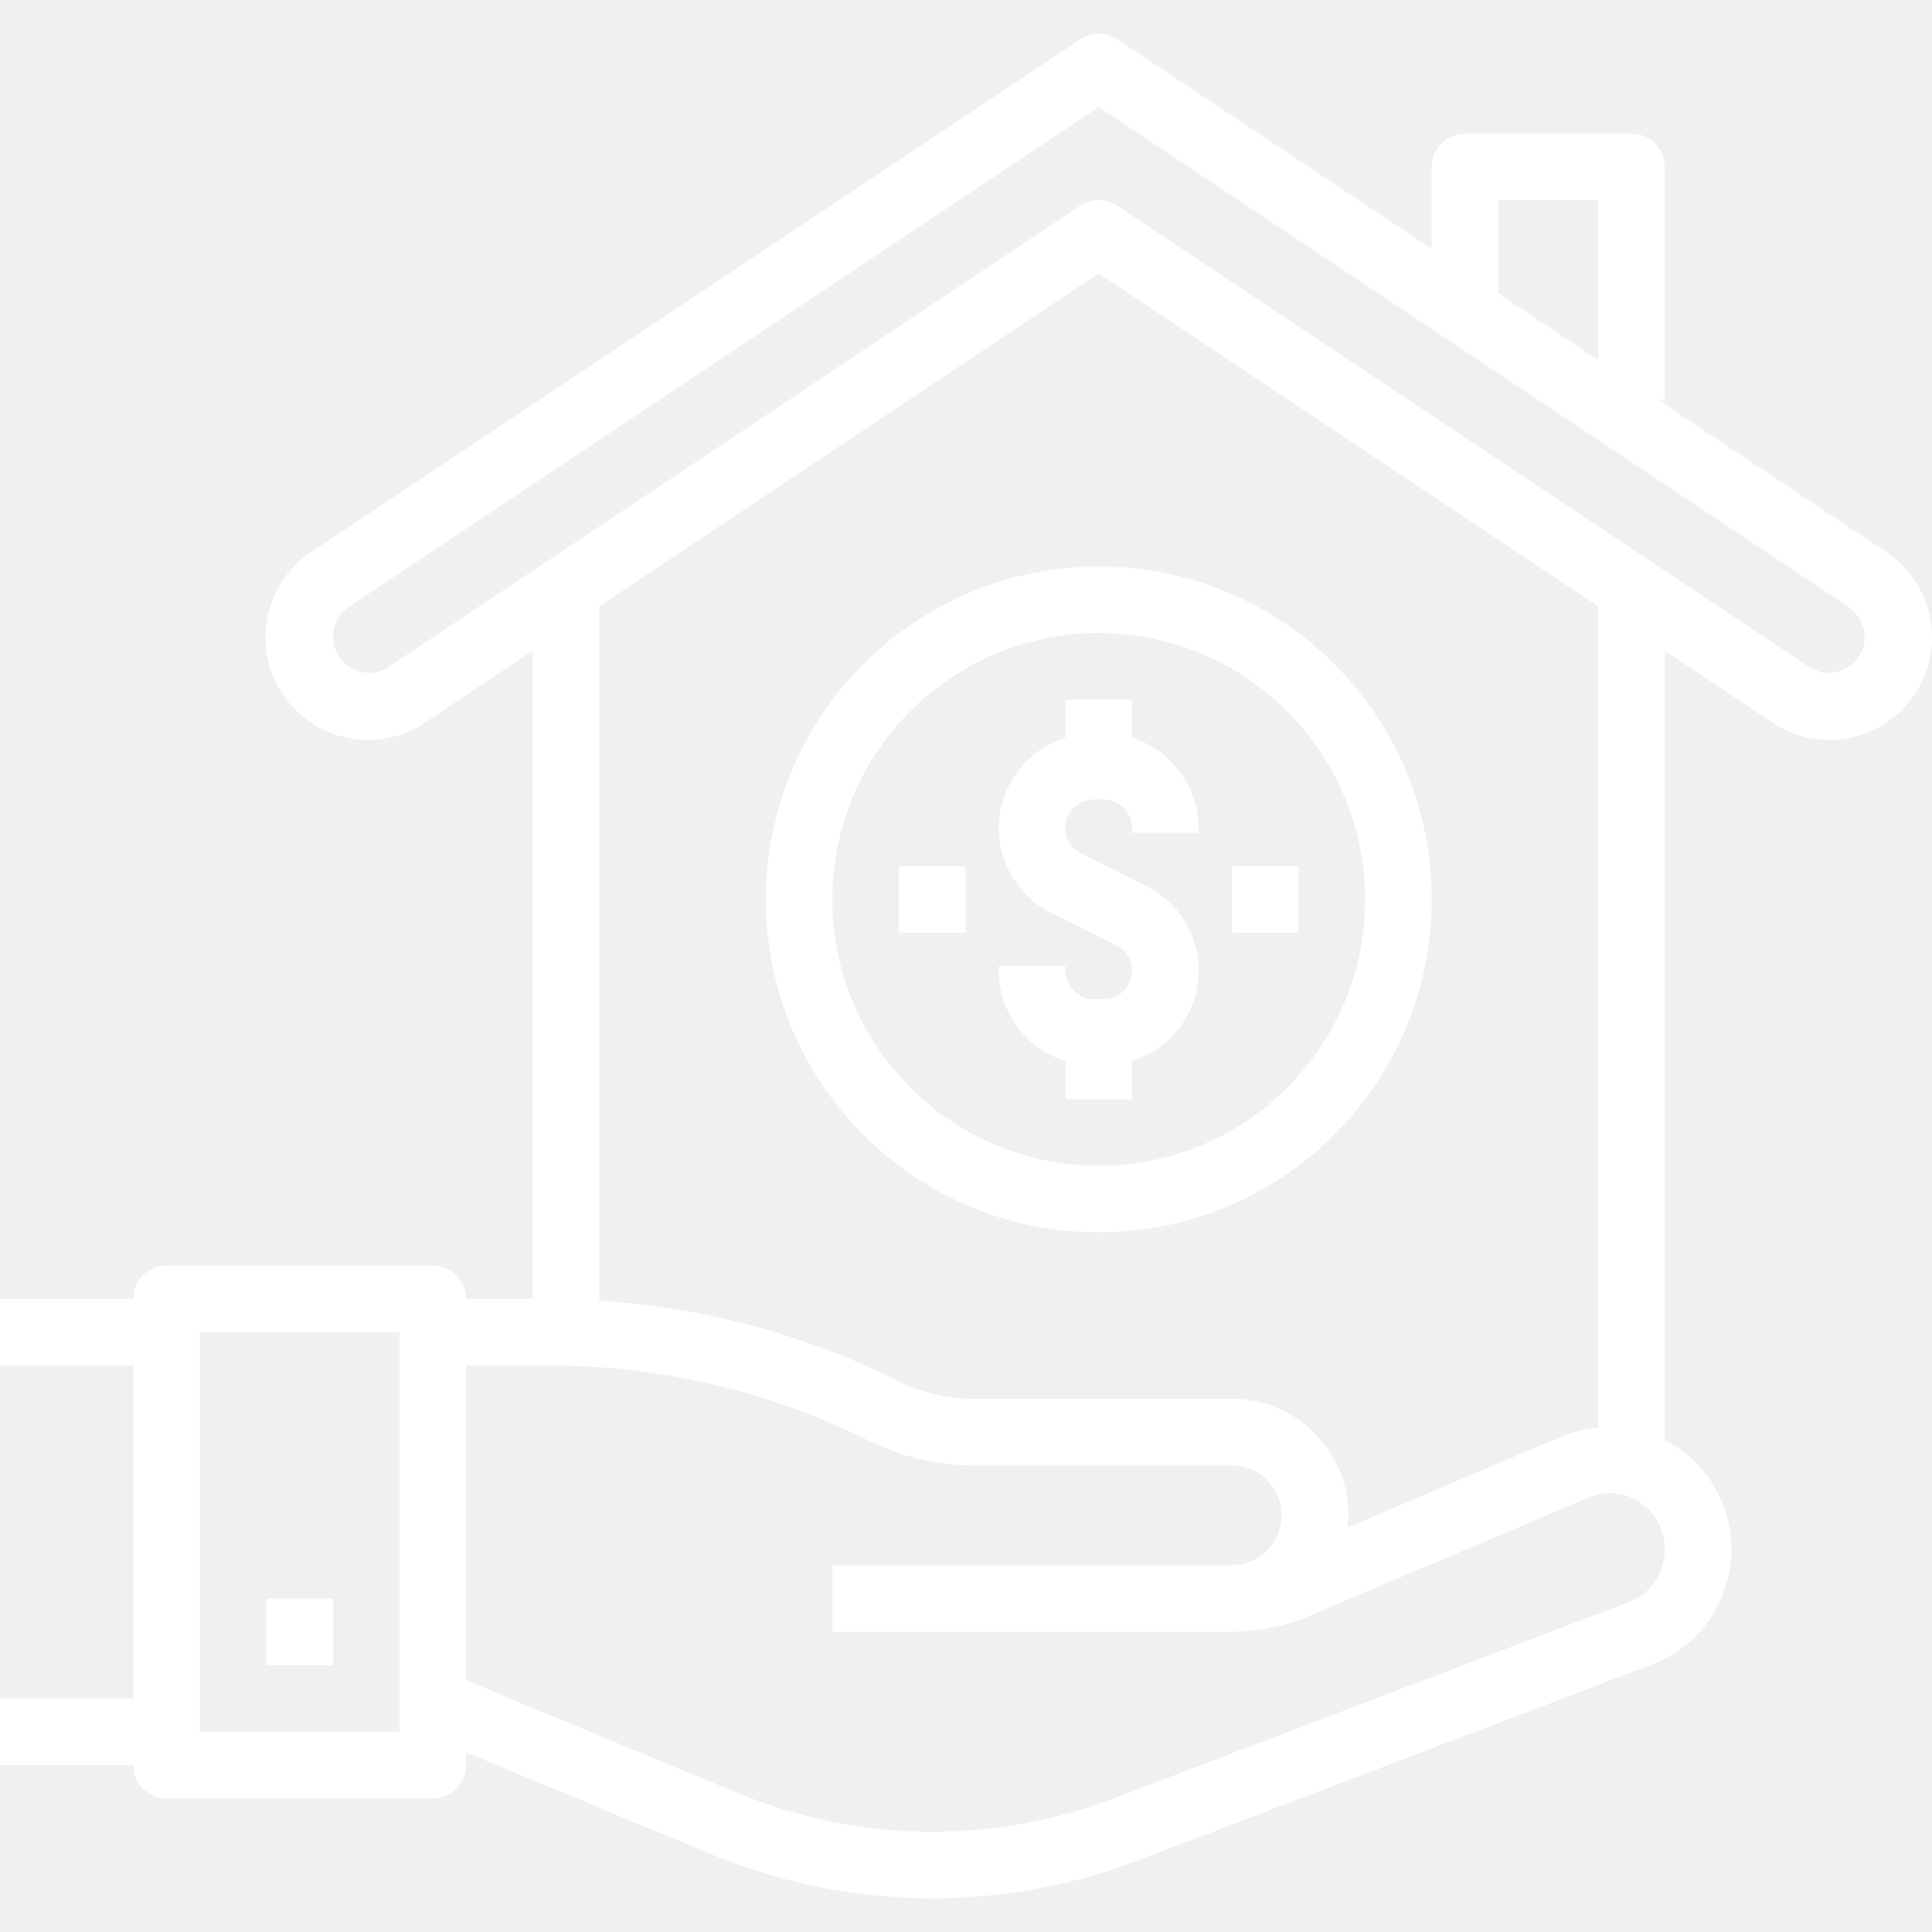
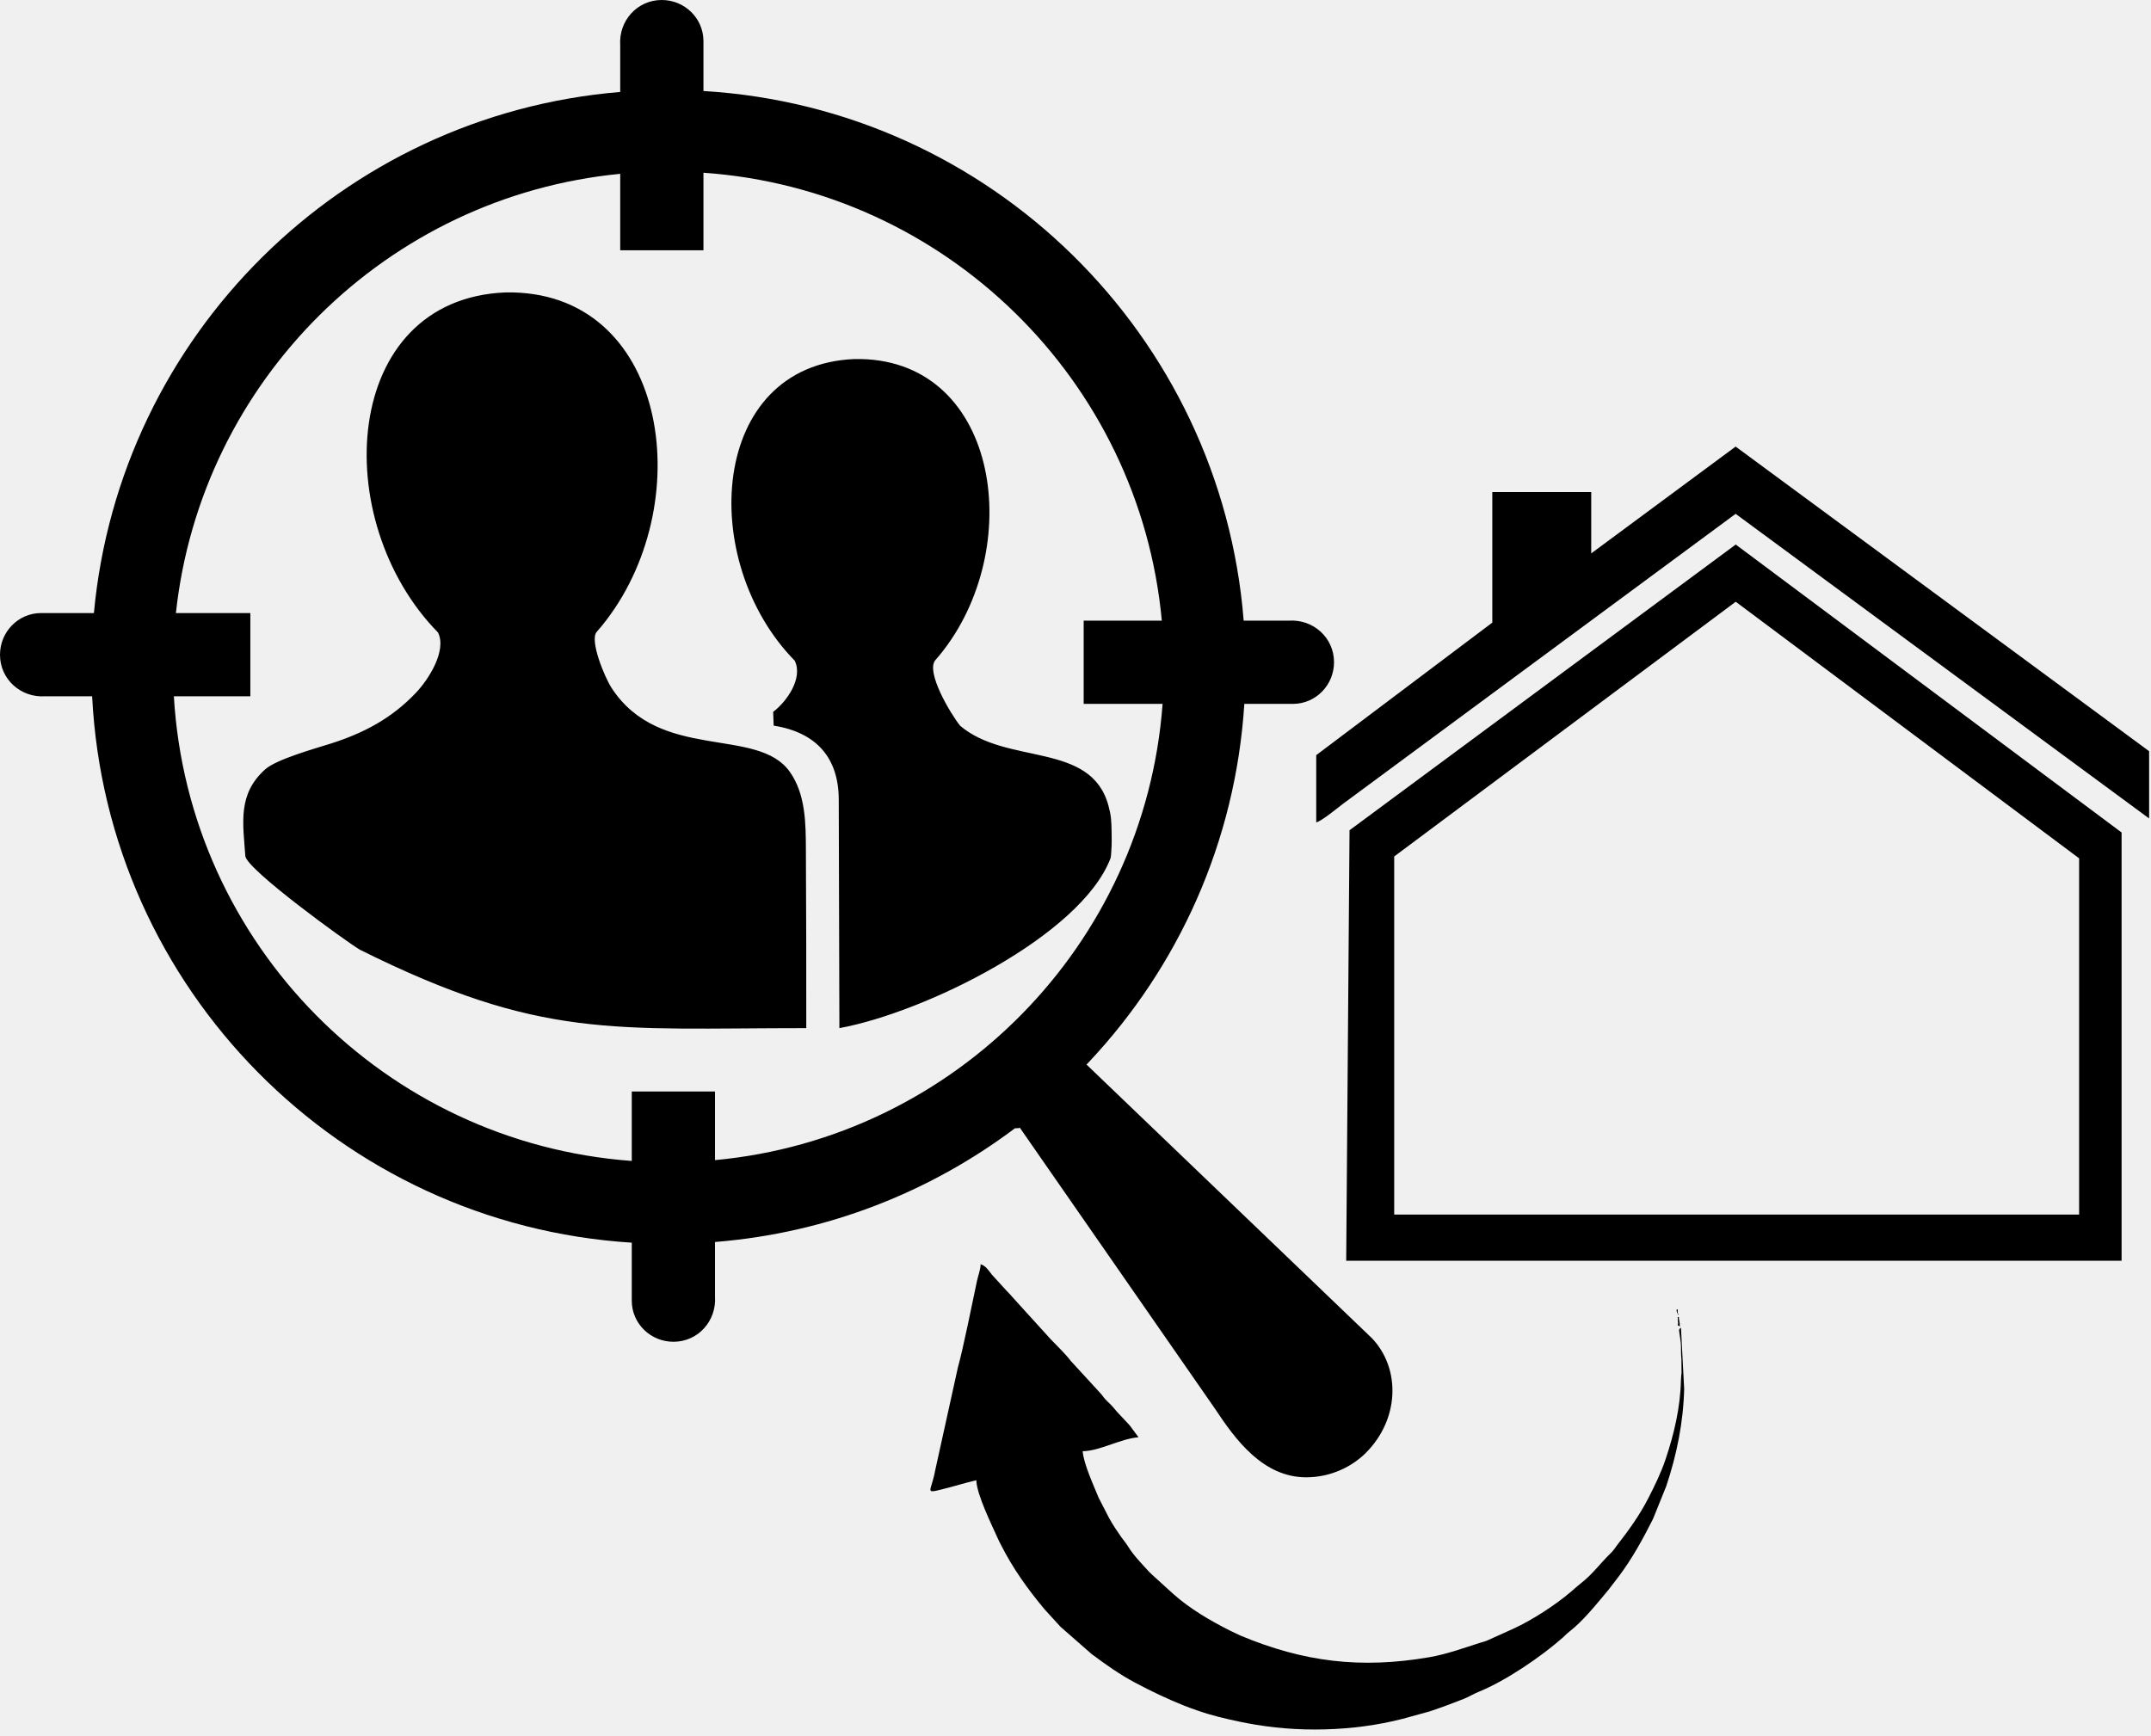
- <svg xmlns="http://www.w3.org/2000/svg" width="20" height="20" viewBox="0 0 20 20" fill="none">
-   <g clip-path="url(#clip0)">
-     <path d="M19.536 5.721C19.53 5.717 19.524 5.713 19.518 5.709L17.165 4.14H17.233V1.728C17.233 1.537 17.079 1.383 16.889 1.383H15.165C14.975 1.383 14.821 1.537 14.821 1.728V2.577L11.565 0.406C11.45 0.329 11.299 0.329 11.183 0.406L3.23 5.709C2.739 6.029 2.6 6.687 2.921 7.178C3.241 7.669 3.898 7.808 4.39 7.488C4.396 7.484 4.402 7.48 4.408 7.475L5.515 6.737V13.447H4.825C4.825 13.256 4.671 13.102 4.481 13.102H1.723C1.533 13.102 1.379 13.256 1.379 13.447H0V14.136H1.379V17.582H0V18.272H1.379C1.379 18.462 1.533 18.617 1.723 18.617H4.481C4.671 18.617 4.825 18.462 4.825 18.272V18.141L7.399 19.209C8.802 19.782 10.37 19.799 11.785 19.257L17.11 17.227C17.425 17.108 17.678 16.866 17.813 16.556C17.953 16.243 17.96 15.886 17.834 15.567C17.721 15.282 17.507 15.048 17.233 14.91V6.737L18.34 7.475C18.825 7.806 19.485 7.681 19.815 7.196C20.146 6.712 20.021 6.051 19.536 5.721ZM4.136 17.927H2.068V13.791H4.136V17.927ZM15.51 2.072H16.544V3.727L15.51 3.037V2.072ZM17.183 16.278C17.122 16.419 17.007 16.529 16.864 16.583L11.539 18.613C10.288 19.093 8.901 19.078 7.661 18.571L4.825 17.394V14.136H5.699C6.842 14.137 7.969 14.403 8.992 14.913C9.33 15.082 9.702 15.169 10.079 15.17H12.753C13.038 15.171 13.268 15.404 13.267 15.69C13.265 15.929 13.1 16.136 12.867 16.19C12.822 16.195 12.777 16.204 12.732 16.204H8.617V16.893H12.732C12.739 16.893 12.746 16.893 12.753 16.893C12.76 16.893 12.766 16.891 12.774 16.891C13.047 16.887 13.317 16.829 13.569 16.723L16.451 15.499C16.588 15.441 16.743 15.441 16.881 15.499C17.023 15.56 17.135 15.676 17.191 15.821C17.25 15.968 17.247 16.133 17.183 16.278ZM12.753 14.48H10.079C9.809 14.48 9.542 14.417 9.3 14.297C8.334 13.815 7.281 13.532 6.204 13.464V6.277L11.374 2.831L16.544 6.277V14.778C16.42 14.788 16.297 14.818 16.181 14.864L13.946 15.814C13.953 15.772 13.957 15.729 13.959 15.687C13.959 15.021 13.419 14.48 12.753 14.48ZM19.105 6.92V6.919C18.984 6.985 18.837 6.978 18.723 6.901L11.565 2.13C11.45 2.053 11.299 2.053 11.183 2.13L4.026 6.902C3.854 7.016 3.623 6.969 3.509 6.798C3.468 6.737 3.447 6.665 3.447 6.592C3.446 6.467 3.509 6.351 3.612 6.281L11.374 1.107L19.136 6.283C19.239 6.352 19.302 6.468 19.302 6.593C19.303 6.73 19.227 6.856 19.105 6.92Z" fill="white" />
-     <path d="M3.447 16.549H2.758V17.238H3.447V16.549Z" fill="white" />
-     <path d="M12.364 9.757C12.284 9.501 12.104 9.289 11.864 9.17L11.192 8.834C11.047 8.761 10.988 8.585 11.06 8.439C11.11 8.34 11.212 8.277 11.324 8.276H11.424C11.587 8.277 11.718 8.408 11.719 8.571V8.621H12.408V8.571C12.406 8.143 12.127 7.765 11.719 7.637V7.242H11.029V7.637C10.512 7.798 10.223 8.347 10.384 8.864C10.464 9.12 10.644 9.332 10.884 9.451L11.556 9.787C11.701 9.859 11.76 10.036 11.687 10.182C11.637 10.281 11.536 10.344 11.424 10.345H11.324C11.161 10.344 11.03 10.213 11.029 10.05V10H10.34V10.05C10.341 10.478 10.62 10.856 11.029 10.984V11.379H11.719V10.984C12.236 10.823 12.524 10.274 12.364 9.757Z" fill="white" />
-     <path d="M11.374 5.864C9.472 5.866 7.93 7.408 7.928 9.31C7.928 11.214 9.471 12.757 11.374 12.757C13.278 12.757 14.821 11.214 14.821 9.31C14.821 7.407 13.278 5.864 11.374 5.864ZM11.374 12.068C9.852 12.068 8.617 10.833 8.617 9.31C8.617 7.788 9.852 6.553 11.374 6.553C12.897 6.555 14.13 7.788 14.132 9.31C14.132 10.833 12.897 12.068 11.374 12.068Z" fill="white" />
-     <path d="M13.442 8.966H12.753V9.655H13.442V8.966Z" fill="white" />
-     <path d="M9.995 8.966H9.306V9.655H9.995V8.966Z" fill="white" />
-   </g>
-   <defs>
-     <clipPath id="clip0">
-       <rect width="20" height="20" fill="white" />
-     </clipPath>
-   </defs>
+ <svg xmlns="http://www.w3.org/2000/svg" width="171" height="138" viewBox="0 0 171 138" fill="none">
+   <path fill-rule="evenodd" clip-rule="evenodd" d="M64.097 81.747C64.106 77.069 64.088 72.328 64.067 67.596C64.057 65.52 64.063 63.173 62.79 61.371C60.218 57.727 52.457 60.614 48.61 54.683C48.086 53.875 46.843 50.918 47.438 50.241C47.703 49.94 47.957 49.629 48.201 49.31C55.58 39.645 52.97 23.003 40.182 23.251C27.135 23.784 26.069 41.362 34.821 50.291C35.532 51.726 34.093 54.002 33.061 55.089C31.149 57.103 28.938 58.285 26.273 59.129C25 59.532 21.978 60.373 21.085 61.17C18.865 63.153 19.326 65.468 19.501 68.055C19.573 69.111 27.525 74.871 28.613 75.515C43.019 82.688 48.72 81.747 64.097 81.747ZM61.464 56.601L61.506 57.696C64.915 58.235 66.67 60.269 66.679 63.57L66.73 81.747C73.539 80.5 85.884 74.408 88.267 68.286C88.333 68.117 88.326 67.907 88.349 67.634C88.393 67.104 88.376 66.473 88.369 66.103C88.354 65.278 88.339 64.866 88.121 64.062C86.73 58.931 80.069 60.879 76.331 57.708C75.567 56.76 73.561 53.398 74.364 52.483C74.599 52.216 74.825 51.941 75.041 51.657C81.585 43.087 79.271 28.328 67.93 28.548C56.36 29.021 55.414 44.609 63.176 52.528C63.864 53.918 62.544 55.79 61.464 56.601ZM77.615 117.695C77.64 118.832 78.891 121.353 79.346 122.37C79.449 122.599 79.485 122.657 79.572 122.828C80.511 124.693 81.712 126.375 83.054 127.973L84.236 129.267C84.305 129.344 84.245 129.283 84.318 129.356L86.776 131.51C87.888 132.34 88.994 133.127 90.225 133.783C91.524 134.477 92.801 135.084 94.18 135.635C94.491 135.76 94.841 135.879 95.182 136C96.318 136.402 97.408 136.655 98.627 136.91C99.026 136.994 99.431 137.066 99.852 137.137C103.883 137.811 108.39 137.582 112.189 136.479L113.661 136.073C114.603 135.758 115.426 135.452 116.348 135.087C116.799 134.908 117.105 134.699 117.566 134.512C119.723 133.638 122.579 131.682 124.259 130.188C124.466 130.004 124.531 129.908 124.751 129.74C125.843 128.906 126.954 127.499 127.851 126.435L128.667 125.371C129.752 123.936 130.602 122.375 131.412 120.771L132.468 118.154C133.298 115.661 133.821 113.106 133.888 110.428L133.632 105.564C133.401 105.731 133.5 105.798 133.537 106.163C133.577 106.545 133.631 106.697 133.635 107.099C133.638 107.467 133.634 107.724 133.67 108.07L133.679 109.162C133.671 109.278 133.637 109.44 133.631 109.744C133.587 111.892 133.084 114.032 132.405 116.041C132.04 117.121 131.559 118.104 131.04 119.118C130.337 120.494 129.459 121.704 128.515 122.913C128.443 123.005 128.4 123.075 128.337 123.162C128.204 123.348 128.147 123.398 127.974 123.568C127.22 124.308 126.574 125.191 125.727 125.848C125.4 126.102 125.199 126.296 124.896 126.554C123.647 127.617 121.848 128.79 120.322 129.495L118.261 130.424C118.041 130.524 117.944 130.53 117.682 130.613C116.383 131.028 114.993 131.533 113.627 131.767C108.192 132.701 103.632 132.153 98.584 130.034L97.774 129.648C96.206 128.857 94.579 127.906 93.263 126.728L91.519 125.142C91.438 125.067 91.422 125.055 91.347 124.972C90.769 124.334 90.138 123.701 89.681 122.965C89.5 122.672 89.325 122.479 89.143 122.222C88.815 121.758 88.468 121.238 88.176 120.712L87.335 119.076C86.941 118.108 86.153 116.404 86.069 115.388C87.496 115.357 89.041 114.4 90.509 114.278L89.819 113.346C89.807 113.332 89.79 113.313 89.778 113.3C89.767 113.287 89.75 113.268 89.738 113.255L89.036 112.506C88.72 112.195 88.578 111.956 88.268 111.65C88.113 111.497 87.983 111.384 87.841 111.223C87.668 111.027 87.651 110.952 87.458 110.752L85.129 108.213C84.672 107.613 84.052 107.036 83.528 106.483L80.48 103.126C80.464 103.107 80.418 103.052 80.402 103.033C80.253 102.859 80.178 102.797 80.028 102.638L78.847 101.343C78.605 101.03 78.352 100.63 77.957 100.524C77.947 100.967 77.76 101.413 77.666 101.857C77.274 103.697 76.594 107.126 76.153 108.715L74.347 116.903C74.035 118.618 73.452 118.778 74.916 118.412C75.857 118.177 76.71 117.906 77.615 117.695ZM133.546 105.479C133.546 105.066 133.461 104.975 133.461 104.71H133.375C133.375 104.886 133.391 105.011 133.402 105.16C133.423 105.464 133.236 105.252 133.546 105.479ZM133.375 104.454V104.112H133.29C133.29 104.16 133.288 104.252 133.296 104.277C133.339 104.428 133.324 104.372 133.375 104.454ZM133.375 104.454V104.539L133.475 104.468L133.375 104.454ZM110.836 68.099L137.988 47.845L165.286 68.246V96.572H110.836V68.099ZM107.02 100.241H168.662V66.191L137.988 43.296L107.285 66.014L107.02 100.241ZM126.499 44.001V39.125H118.635V49.505L104.637 60.043V65.39C105.105 65.265 106.303 64.259 106.772 63.907L137.98 40.855L170.851 65.076V59.728L137.98 35.508L126.499 44.001ZM3.227 48.745L3.266 48.745H7.465C9.507 26.677 27.178 9.143 49.306 7.311V3.593C49.176 1.649 50.662 0 52.606 0C54.425 0 55.901 1.441 55.922 3.227L55.923 3.266V7.236C78.745 8.601 97.07 26.648 98.87 49.349H102.459C104.403 49.22 106.052 50.705 106.052 52.65C106.052 54.468 104.611 55.945 102.825 55.966L102.786 55.967H98.921C98.225 66.959 93.659 76.899 86.569 84.44C86.525 84.492 86.477 84.543 86.426 84.591L86.375 84.644L109.072 106.408C111.359 108.817 111.273 112.86 108.548 115.553C107.492 116.596 105.82 117.462 103.84 117.462C100.402 117.462 98.204 114.456 96.589 112.009L81.077 89.67C81.006 89.705 80.867 89.712 80.686 89.71C73.94 94.783 65.75 98.04 56.841 98.752V103.093C56.97 105.038 55.485 106.686 53.541 106.686C51.722 106.686 50.245 105.245 50.224 103.459L50.224 103.42V98.806C27.019 97.349 8.493 78.644 7.325 55.362H3.593C1.649 55.491 0 54.006 0 52.062C0 50.243 1.441 48.766 3.227 48.745ZM13.984 48.745H19.902V55.362H13.822C14.975 75.061 30.602 90.871 50.224 92.308V86.784H56.841V92.243C75.895 90.468 91.009 75.123 92.423 55.967H86.15V49.349H92.362C90.592 30.232 75.162 15.076 55.923 13.734V19.902H49.306V13.821C30.762 15.614 15.982 30.262 13.984 48.745Z" fill="black" />
</svg>
